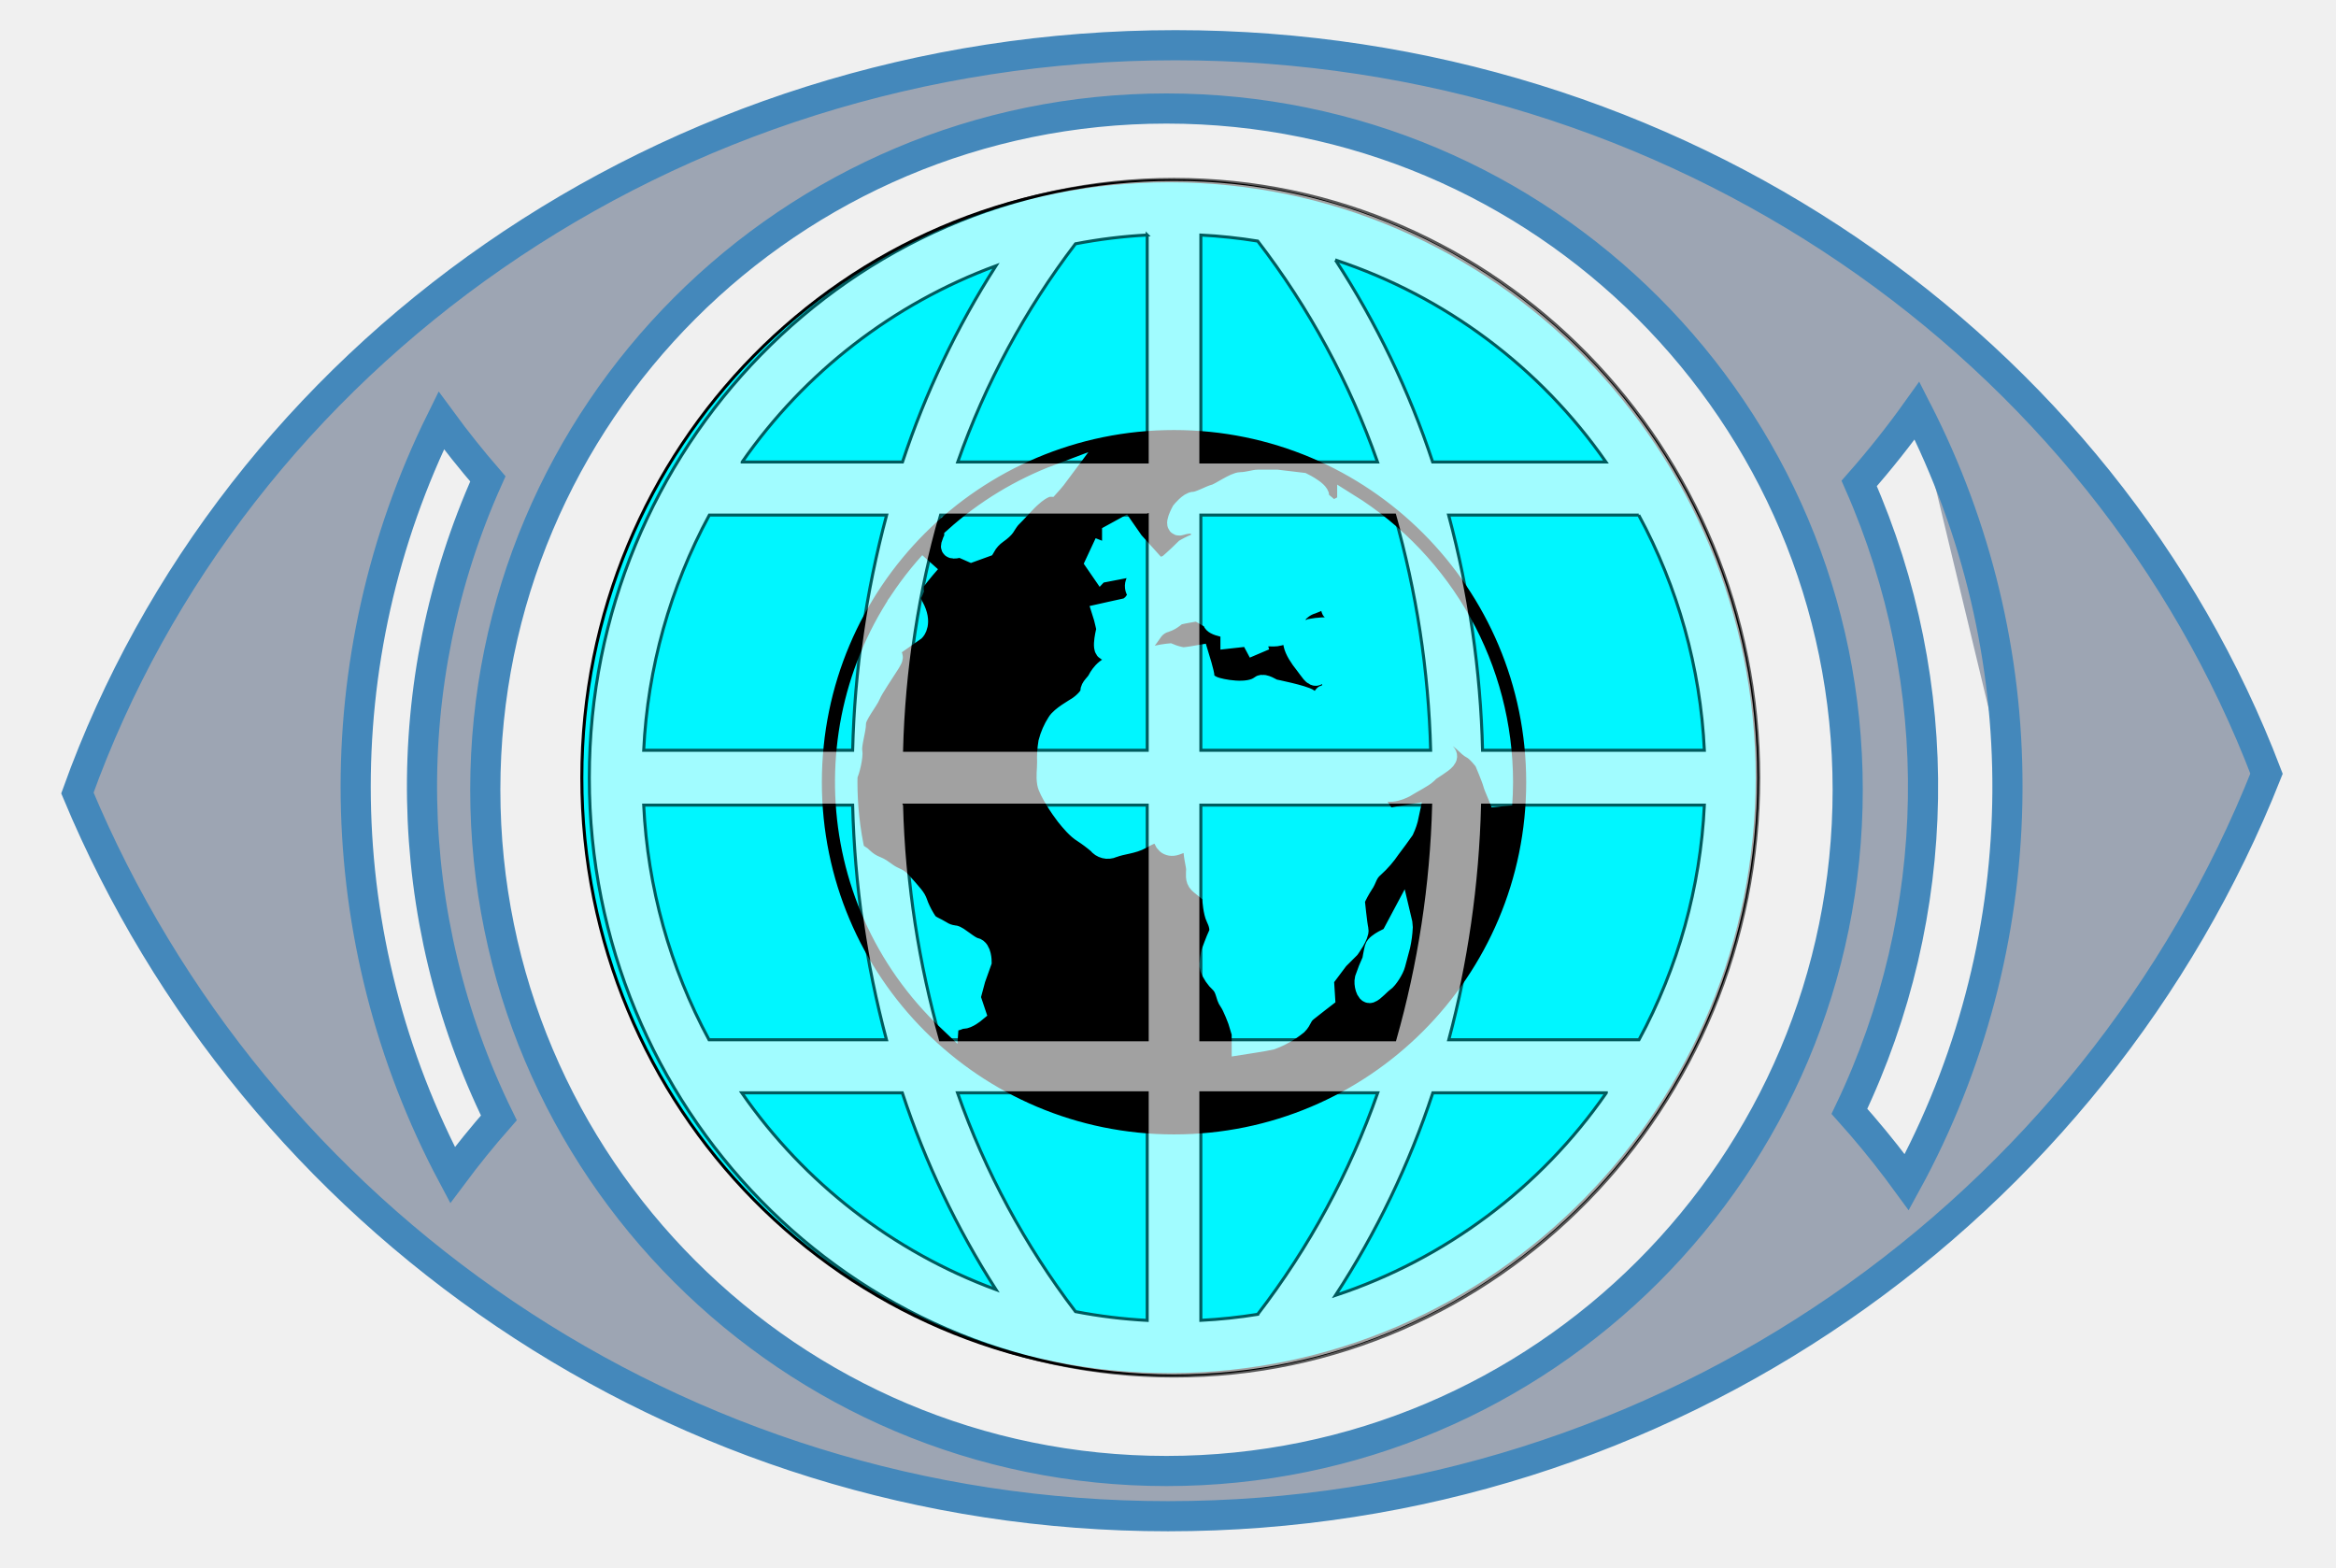
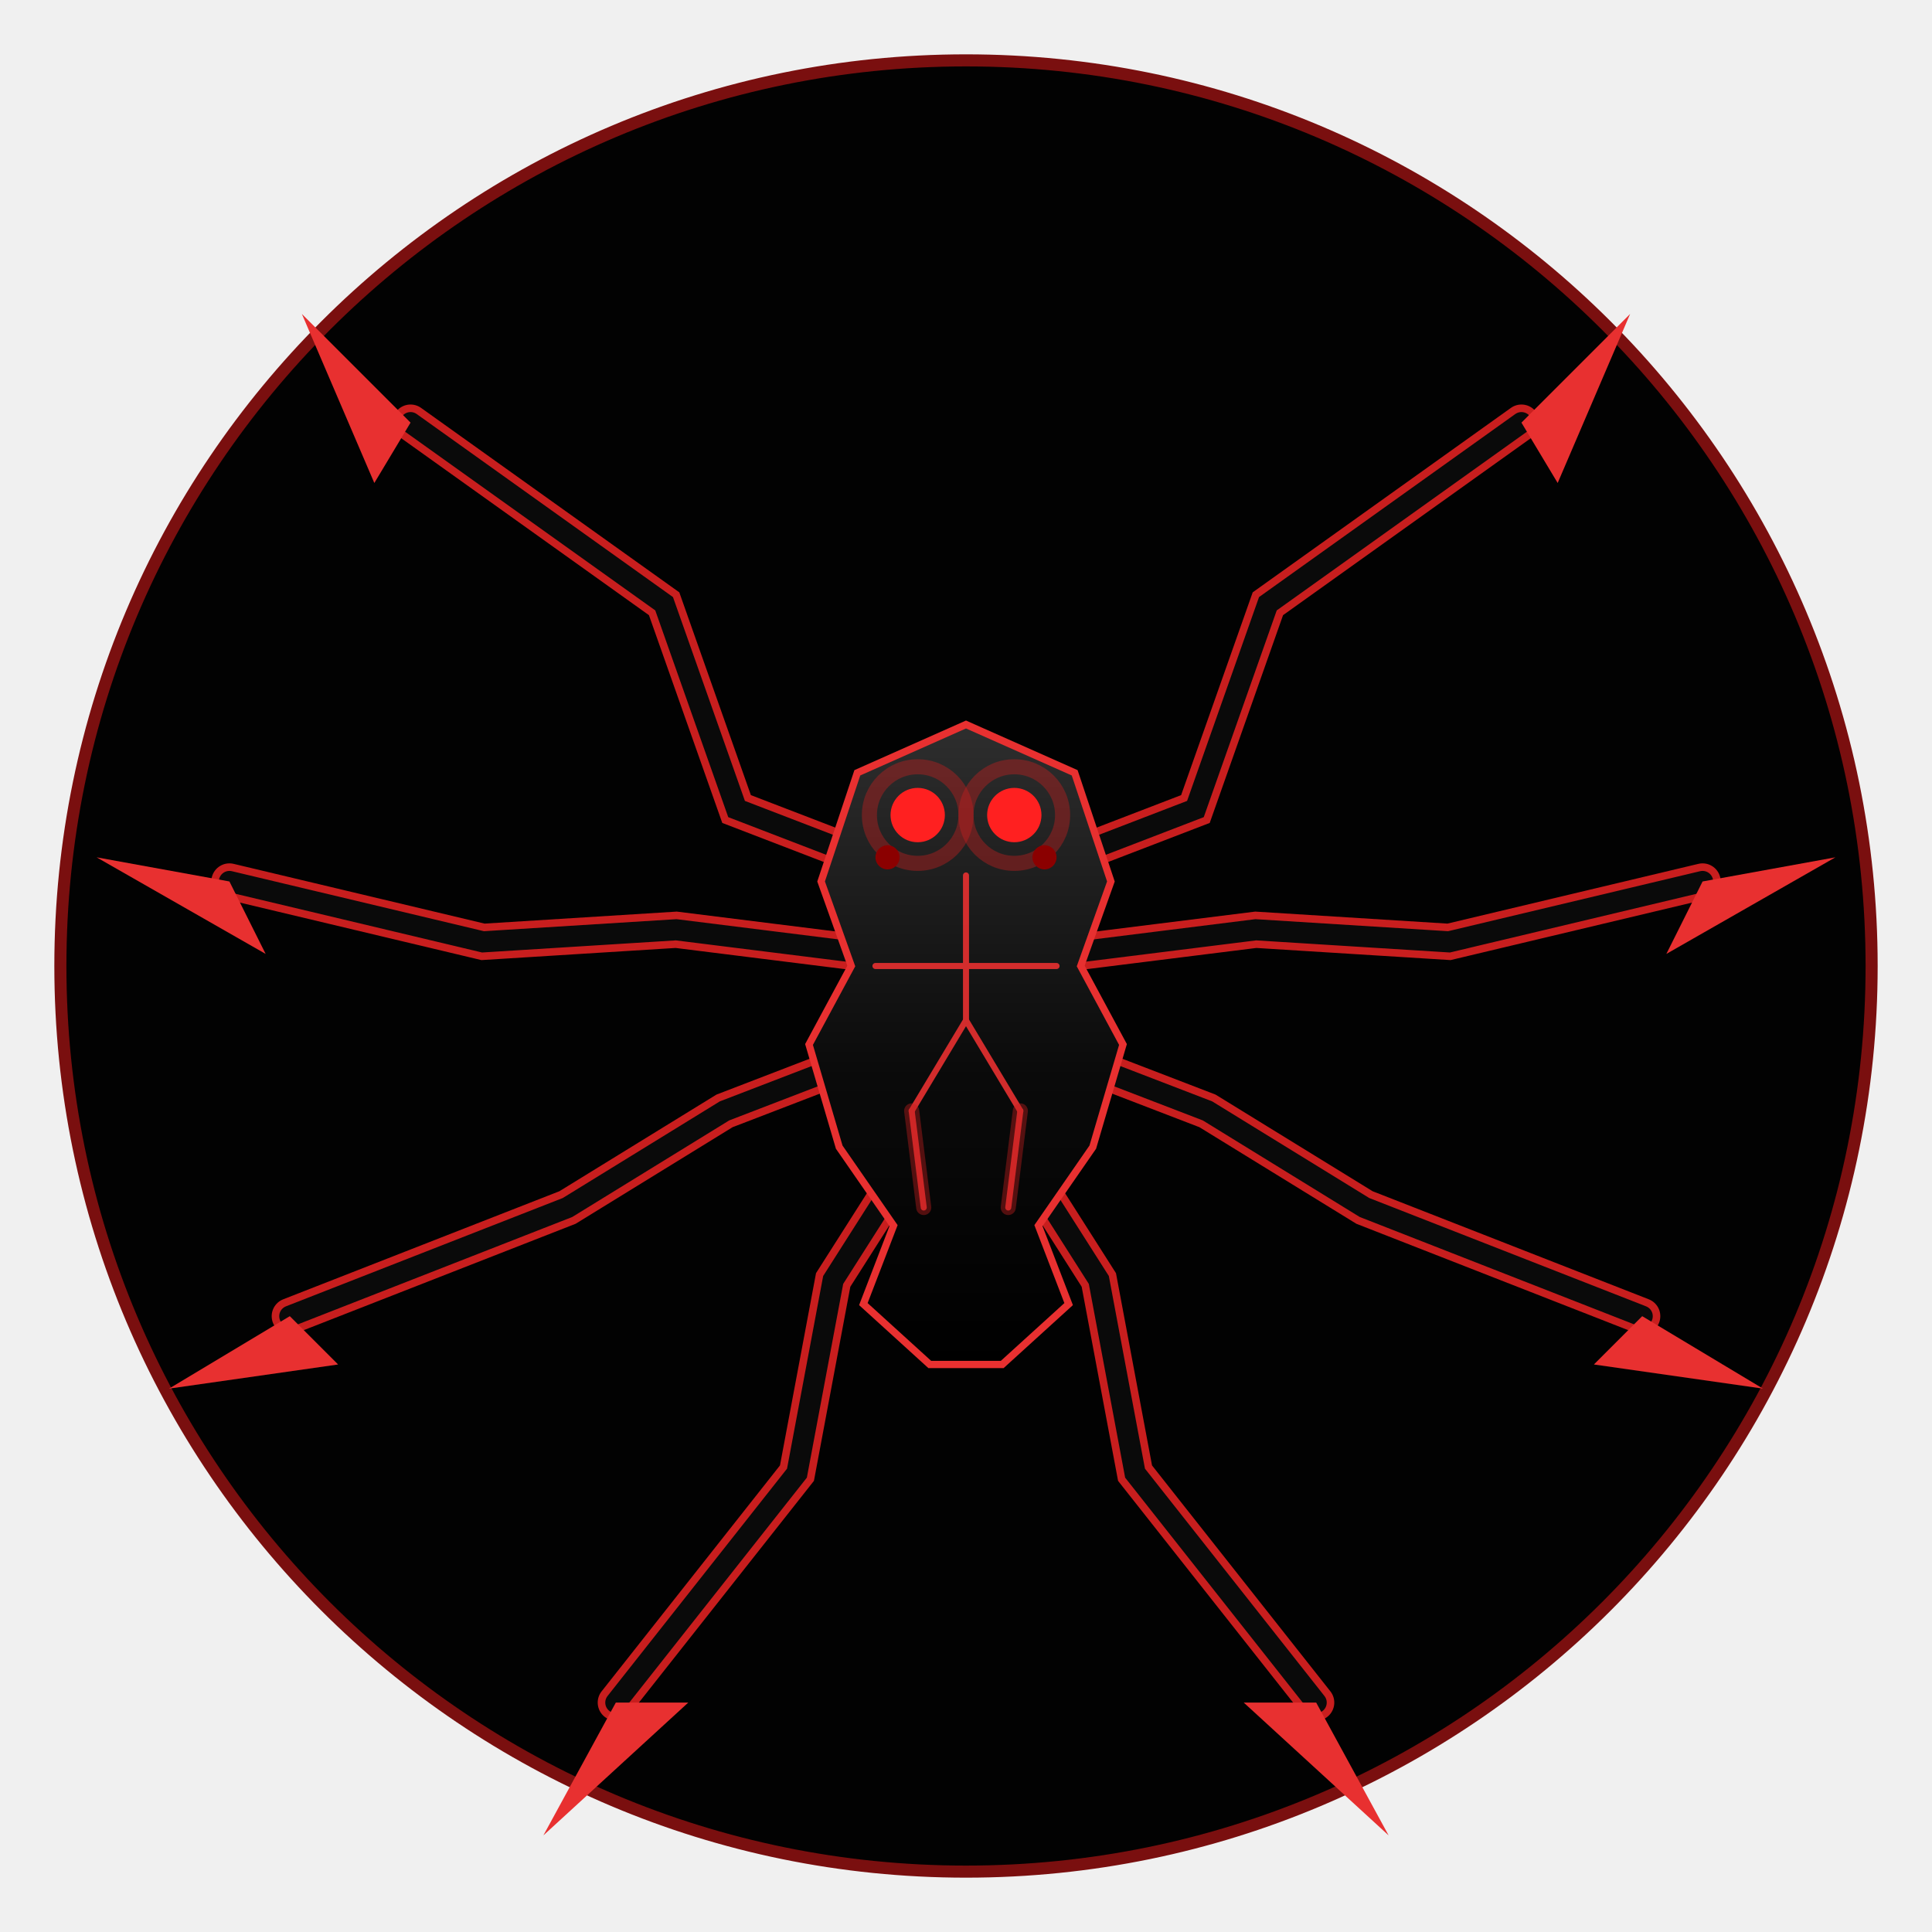
- <svg xmlns="http://www.w3.org/2000/svg" viewBox="180 120 775 520" role="img" aria-labelledby="logo-title">
+ <svg xmlns="http://www.w3.org/2000/svg" width="320" height="320" viewBox="0 0 320 320" role="img" aria-labelledby="logo-title">
  <defs>
-     <style>
-       .cls-4 {
-         fill: #fff;
-       }
- 
-       .cls-2, .cls-4 {
-         stroke: #000;
-         stroke-width: 1px;
-       }
- 
-       .cls-1 {
-         fill: #4454727a;
-         stroke: #48b;
-         stroke-width: 10px;
-       }
- 
-       .cls-1, .cls-2, .cls-3, .cls-4 {
-         fill-rule: evenodd;
-       }
- 
-       .cls-2 {
-         fill: #00f6ff;
-       }
- 
-       .cls-3 {
-         stroke: #00f6ff;
-         stroke-linecap: round;
-         stroke-width: 6.99px;
-       }
- 
-       .cls-4 {
-         opacity: 0.63;
-       }
-     </style>
+     <linearGradient id="bodyGrad" x1="0%" y1="0%" x2="0%" y2="100%">
+       <stop offset="0%" stop-color="#2e2e2e" />
+       <stop offset="55%" stop-color="#0a0a0a" />
+       <stop offset="100%" stop-color="#000000" />
+     </linearGradient>
  </defs>
-   <path id="outer_eye" class="cls-1" d="M567.5,623c-163.183,0-303.026-99.084-361.823-239.922C257.508,238.76,401.037,135,570,135c166.451,0,308.222,100.7,361.954,241.667C874.771,520.905,733.152,623,567.5,623ZM567,156c124.816,0,226,101.184,226,226S691.816,608,567,608,341,506.816,341,382,442.184,156,567,156ZM816,256.213A272.836,272.836,0,0,1,846,381M793.574,488.677a249.545,249.545,0,0,0,3.239-208.3A303.384,303.384,0,0,0,816,256.213a274.468,274.468,0,0,1-1.516,252.475q-0.927,1.758-1.88,3.5-1.632-2.238-3.306-4.446Q801.826,497.884,793.574,488.677ZM345.5,490.85q-8.055,9.164-15.37,18.966a274.353,274.353,0,0,1-3.748-250.343q7.347,10.012,15.469,19.393A249.512,249.512,0,0,0,345.5,490.85Z" />
-   <path id="inner_eye" class="cls-2" d="M568,179.985c107.678,0,194.968,88.655,194.968,198.015S675.678,576.015,568,576.015,373.032,487.36,373.032,378,460.322,179.985,568,179.985Z" />
-   <path id="globe" class="cls-3" d="M569.5,499.831A120.331,120.331,0,1,1,689.831,379.5,120.33,120.33,0,0,1,569.5,499.831Zm65.1-50.585c1.225-.4,3.268-2.858,4.492-3.677s3.268-4.083,3.675-5.717,1.227-4.495,1.634-6.126a36.015,36.015,0,0,0,.818-6.135,14.639,14.639,0,0,0-.407-2.855l-3.266,6.127s-4.9,2.04-5.315,3.674-0.817,4.088-.817,4.088a61.248,61.248,0,0,0-2.45,6.133C632.554,446.388,633.372,449.66,634.6,449.246ZM461.011,377.072c0.72-1.105,1.928-6.276,1.6-7.894-0.411-2.037,1.225-6.94,1.225-9.392s4.083-7.358,4.9-9.4,4.491-7.349,6.535-10.623-0.4-2.038-2.449-.809,1.225-3.274,2.449-4.086,8.172-5.72,8.172-5.72,2.449-2.454-.409-7.762c-2.211-4.1,0-4.5,0-6.128a2.43,2.43,0,0,0-1.28-.223c2.129-2.952,4.408-5.788,6.811-8.512A108.871,108.871,0,0,0,494.612,458.6a0.454,0.454,0,0,1,.683-0.363c2.043,0.819,2.449-.4,4.085-0.4s4.086-2.043,4.086-2.043l-1.641-4.9,1.641-6.126,2.041-5.717s0-4.095-2.041-4.5-5.722-4.081-6.946-4.081a10.018,10.018,0,0,1-4.491-1.636c-1.227-.813-3.677-1.634-4.5-2.857a31.144,31.144,0,0,1-2.858-5.314c-0.816-2.039-.409-2.039-3.681-5.715s-2.452-2.863-4.9-4.093-3.265-2.443-5.308-3.263a13.378,13.378,0,0,1-4.5-2.857,4.884,4.884,0,0,0-2.711-1.519,110.041,110.041,0,0,1-2.595-23.808C460.98,378.618,461,377.84,461.011,377.072Zm35.743-78.7a13.8,13.8,0,0,0-1.051,2.589c-0.408,1.638,2.864.416,2.864,0.416L502.239,303l4.5-1.631a13.741,13.741,0,0,1,4.083-4.5c2.857-2.043,2.454-2.452,3.677-4.084s0-.006,5.314-5.732,8.167-5.718,8.167-5.718,1.915-2.1,3.244-3.895A108.986,108.986,0,0,0,496.754,298.368Zm41.024,56.1c-1.224.82-5.715,3.272-6.944,5.315a22.681,22.681,0,0,0-2.859,6.535,31.042,31.042,0,0,0-.408,6.538c0,2.854-.41,4.5,0,6.949s4.5,8.568,6.128,10.623c1.63,2.038,3.674,4.483,5.719,5.713a47.235,47.235,0,0,1,4.9,3.674,4.03,4.03,0,0,0,4.9,1.223c3.272-1.223,6.538-1.223,9.4-2.853s7.353-3.685,7.353-1.231,1.632,4.084,4.082,3.272,6.539-2.858,6.13,0S577,406.764,577,408.4s-0.4,3.265.818,4.495,4.5,3.265,4.5,4.49,0.409,5.311,1.229,6.946,1.639,4.08.823,5.724-2.434,6.123-2.434,6.123-0.779,3.676-.37,4.9a12.683,12.683,0,0,0,3.332,4.906c2.043,2.042,1.771,4.492,2.994,6.124s2.993,6.539,2.993,6.539l1.236,4.088v3.677s7.966-1.231,9.591-1.64a30.673,30.673,0,0,0,8.618-4.9c1.636-1.632,1.311-2.856,3.349-4.488s5.762-4.5,5.762-4.5l-0.387-6.126,4.914-6.544,3.684-3.677s3.267-4.484,2.865-6.128c-0.413-1.628-1.231-9.8-1.231-9.8a37.972,37.972,0,0,1,2.863-5.313c1.224-1.634,1.227-3.678,3.679-5.719a33.109,33.109,0,0,0,5.306-6.126c1.229-1.634,3.681-4.9,4.5-6.127a21.871,21.871,0,0,0,1.635-4.894l-7.355,1.216c-2.45-4.082-9.392-13.073-10.621-15.112a37.04,37.04,0,0,1-2.861-7.76c-0.4-1.634-2.445-6.131-2.856-7.356s-3.27-4.908-4.088-6.128-3.675-2.043-5.309-3.268-11.843-3.27-11.843-3.27-3.129-1.991-4.088-1.226c-4.083,3.269-13.48,1.226-15.523.415s-3.269-2.041-3.269-3.272-1.835-7.143-1.835-7.143-3.985.705-5.213,0.705a20.333,20.333,0,0,1-4.442-1.276s-4.055.379-5.693,1.2a61.205,61.205,0,0,1-6.115,2.438,36.488,36.488,0,0,1-4.488.814c-3.671-1.636-6.529,2.45-7.352,4.079s-2.445,2.454-2.445,4.084S539,353.659,537.778,354.471Zm18.191-54.739-3.128-4.5-3.727,2.045V304.5l-3.839-1.5-1.715,3.674,1.685,2.452L549.114,305v4.129l8.478-1.636,3.164-2.449Zm71.15-12.676c-1.669.869-4.808,3.094-6,1.894-1.227-1.218-4.086-3.423-4.086-3.423,2.448-1.636-4.9-5.212-4.9-5.212l-8.576-1.022h-6.125c-1.227,0-3.681.825-5.723,0.825s-6.943,3.583-8.577,3.994-5.314,2.5-6.944,2.5-4.088,3.086-4.088,3.086-2.856,5.218-.4,4.4,5.717-.858,6.122.367,1.227,3.242,1.636,4.471,6.131,1.618,6.131,1.618a18.551,18.551,0,0,1,2.038-3.683c1.227-1.634,2.452-3.675,2.452-3.675s2.044,4.082,2.452,5.3-0.818,4.908-.818,4.908-4.491,2.852-5.716,2.852-8.175-6.126-8.175-6.126a25.4,25.4,0,0,0-4.489,2.043c-2.856,2.861-5.717,5.31-5.717,5.31a17.057,17.057,0,0,0-4.081,2.046c-1.629,1.222-5.138,1.487-6.117,2.854-2.039,2.863.84,4.9,0.84,4.9l-2.408,3.271-1.548,1.225-5.553,1.221-2.751.616c0.4,1.227,1.258,5.105,1.258,5.105s-1.87,6.943,0,6.943c0,0,4.276,1.64,5.5,1.64s2.625,0.4,4.265-1.227a59.861,59.861,0,0,0,5.156-6.538,8.047,8.047,0,0,1,4.49-3.267c2.454-.82,3-2.047,4.231-2.452s6.47-1.229,6.47-1.229,3.709,2.043,4.932,2.861c0.573,0.386-1.393,1.658,6.086,2.907V331.6l3.7-.411-4.207-3.264-0.44-.1-4.778-4.8-0.419-3.672s4.861,2.862,6.493,3.672a43.671,43.671,0,0,1,4.81,3.272l1.783,5.719,2.4,4.5s-1.87-5.722,0-5.722c0,0,5.158.405,6.381,0a36.253,36.253,0,0,0,5.237-1.632c1.636-.815-0.648-3.68.986-5.721a10.385,10.385,0,0,1,4.981-3.27c1.23-.405,5.35-2.447,5.35-2.447l4.522,0.82c-2.041,1.627-4.486,4.077-2.85,3.676s5.313,1.63,6.949,2.855,0.413,4.087.413,4.087-4.5-.411-7.355-0.815a29.263,29.263,0,0,0-7.351.4l-3.677,2.043s-2.454.816-2.045,2.861,2.045,4.5,3.679,6.535,2.858,4.5,4.085,3.675,5.309-3.265,5.309-3.265a12.784,12.784,0,0,0-.409,4.9,30.6,30.6,0,0,1,.409,4.9s-4.082,0-2.861.822,2.967,3.905,3.681,4.9c4.083,5.717,12.664,18.383,13.482,20.015s0.44,4.126,1.631,5.31c2.454,2.45,7.352,0,8.578-.817s5.311-2.863,6.536-4.082,0.818-.822,3.272-2.454,4.079-2.856,2.859-4.085-3.68-5.725-3.68-5.725c-3.676.825-7.351-1.222-7.351-2.445s-3.269-6.124-3.269-6.124,0.407-.82,3.269.809,5.306,4.908,7.759,4.908,3.678,0.819,6.537,2.453,4.085,3.672,5.719,4.492,4.086,4.086,4.086,4.086,2.447,5.715,2.859,7.358c0.358,1.421,2.277,5.345,2.754,7.132,0.166-2.461.281-4.937,0.281-7.44A108.8,108.8,0,0,0,627.119,287.056ZM548.884,304.5l0.333,0.133-0.333.365v-0.5Z" />
-   <path id="globe_cage" class="cls-4" d="M569.5,576.491c-106.968,0-193.988-89.044-193.988-198.491S462.532,179.509,569.5,179.509,763.488,268.553,763.488,378,676.468,576.491,569.5,576.491ZM578.4,368.9h76.237a314.2,314.2,0,0,0-11.945-78.026H578.4V368.9ZM654.634,387.1H578.4V464.94h64.345A314.251,314.251,0,0,0,654.634,387.1Zm90.813,0H671.861a333.4,333.4,0,0,1-11.206,77.836h63.112A182.117,182.117,0,0,0,745.447,387.1Zm-32.528,95.444H655.363a288.421,288.421,0,0,1-32.3,67.191A177.214,177.214,0,0,0,712.919,482.548Zm-115.67,73.48a263.416,263.416,0,0,0,39.828-73.48H578.4v75.476A173.846,173.846,0,0,0,597.249,556.028ZM560.6,558.036V482.548H497.674a263.837,263.837,0,0,0,39.135,72.575A174.279,174.279,0,0,0,560.6,558.036ZM510.434,547.83a289.038,289.038,0,0,1-31.078-65.282H426.1A177.5,177.5,0,0,0,510.434,547.83Zm-95.208-82.89H474.1A333.353,333.353,0,0,1,462.878,387.1H393.555A182.127,182.127,0,0,0,415.226,464.94ZM393.555,368.9h69.323a333.4,333.4,0,0,1,11.268-78.026H415.332A182.13,182.13,0,0,0,393.555,368.9Zm32.676-95.633h53.185a289.064,289.064,0,0,1,31-65.087A177.487,177.487,0,0,0,426.231,273.263Zm134.372-75.3a174.068,174.068,0,0,0-23.8,2.914,263.8,263.8,0,0,0-39.06,72.384H560.6v-75.3Zm0,92.905H492.051A314.088,314.088,0,0,0,480.106,368.9h80.5V290.87Zm-80.5,96.234A314.1,314.1,0,0,0,492,464.94h68.6V387.1h-80.5ZM578.4,197.977v75.286h58.612a263.412,263.412,0,0,0-39.751-73.289A174.011,174.011,0,0,0,578.4,197.977Zm44.672,8.286a288.6,288.6,0,0,1,32.231,67h57.491A177.213,177.213,0,0,0,623.069,206.263Zm100.6,84.607H660.6A333.3,333.3,0,0,1,671.861,368.9h73.586A182.129,182.129,0,0,0,723.667,290.87Z" />
+   <circle cx="160" cy="160" r="150" fill="#020202" stroke="#7a0f0f" stroke-width="2" />
+   <g transform="translate(160,160)">
+     <g fill="none" stroke-linecap="round" stroke-linejoin="miter">
+       <path stroke="#c81e1e" stroke-width="6" d="M -12 -16 L -38 -26 L -50 -60 L -92 -90" />
+       <path stroke="#0a0a0a" stroke-width="3.5" d="M -12 -16 L -38 -26 L -50 -60 L -92 -90" />
+       <path stroke="#c81e1e" stroke-width="6" d="M -16 -2 L -48 -6 L -80 -4 L -122 -14" />
+       <path stroke="#0a0a0a" stroke-width="3.5" d="M -16 -2 L -48 -6 L -80 -4 L -122 -14" />
+       <path stroke="#c81e1e" stroke-width="6" d="M -14 14 L -40 24 L -66 40 L -112 58" />
+       <path stroke="#0a0a0a" stroke-width="3.5" d="M -14 14 L -40 24 L -66 40 L -112 58" />
+       <path stroke="#c81e1e" stroke-width="6" d="M -8 30 L -22 52 L -28 84 L -58 122" />
+       <path stroke="#0a0a0a" stroke-width="3.5" d="M -8 30 L -22 52 L -28 84 L -58 122" />
+       <path stroke="#c81e1e" stroke-width="6" d="M 12 -16 L 38 -26 L 50 -60 L 92 -90" />
+       <path stroke="#0a0a0a" stroke-width="3.5" d="M 12 -16 L 38 -26 L 50 -60 L 92 -90" />
+       <path stroke="#c81e1e" stroke-width="6" d="M 16 -2 L 48 -6 L 80 -4 L 122 -14" />
+       <path stroke="#0a0a0a" stroke-width="3.5" d="M 16 -2 L 48 -6 L 80 -4 L 122 -14" />
+       <path stroke="#c81e1e" stroke-width="6" d="M 14 14 L 40 24 L 66 40 L 112 58" />
+       <path stroke="#0a0a0a" stroke-width="3.5" d="M 14 14 L 40 24 L 66 40 L 112 58" />
+       <path stroke="#c81e1e" stroke-width="6" d="M 8 30 L 22 52 L 28 84 L 58 122" />
+       <path stroke="#0a0a0a" stroke-width="3.5" d="M 8 30 L 22 52 L 28 84 L 58 122" />
+     </g>
+     <g fill="#e83030">
+       <path d="M -92 -90 L -110 -108 L -98 -80 Z" />
+       <path d="M -122 -14 L -144 -18 L -116 -2 Z" />
+       <path d="M -112 58 L -132 70 L -104 66 Z" />
+       <path d="M -58 122 L -70 144 L -46 122 Z" />
+       <path d="M 92 -90 L 110 -108 L 98 -80 Z" />
+       <path d="M 122 -14 L 144 -18 L 116 -2 Z" />
+       <path d="M 112 58 L 132 70 L 104 66 Z" />
+       <path d="M 58 122 L 70 144 L 46 122 Z" />
+     </g>
+     <path fill="url(#bodyGrad)" stroke="#e83030" stroke-width="1.2" d="M 0 -40 L 18 -32 L 24 -14 L 19 0 L 26 13 L 21 30 L 12 43 L 17 56 L 6 66 L -6 66 L -17 56 L -12 43 L -21 30 L -26 13 L -19 0 L -24 -14 L -18 -32 Z" />
+     <g fill="none" stroke="#e83030" stroke-width="1" stroke-linecap="round" opacity="0.9">
+       <path d="M 0 -15 L 0 9" />
+       <path d="M -15 0 L 15 0" />
+       <path d="M 0 9 L -9 24 M 0 9 L 9 24" />
+       <path d="M -9 24 L -7 40 M 9 24 L 7 40" />
+     </g>
+     <g fill="none" stroke="#c81e1e" stroke-width="2.5" stroke-linecap="round" opacity="0.4">
+       <path d="M -9 24 L -7 40" />
+       <path d="M 9 24 L 7 40" />
+     </g>
+     <circle cx="-8" cy="-25" r="4.5" fill="#ff2020" />
+     <circle cx="8" cy="-25" r="4.5" fill="#ff2020" />
+     <circle cx="-8" cy="-25" r="8" fill="none" stroke="#c81e1e" stroke-width="2.5" opacity="0.4" />
+     <circle cx="8" cy="-25" r="8" fill="none" stroke="#c81e1e" stroke-width="2.5" opacity="0.4" />
+     <circle cx="-13" cy="-18" r="2" fill="#8b0000" />
+     <circle cx="13" cy="-18" r="2" fill="#8b0000" />
+   </g>
</svg>
